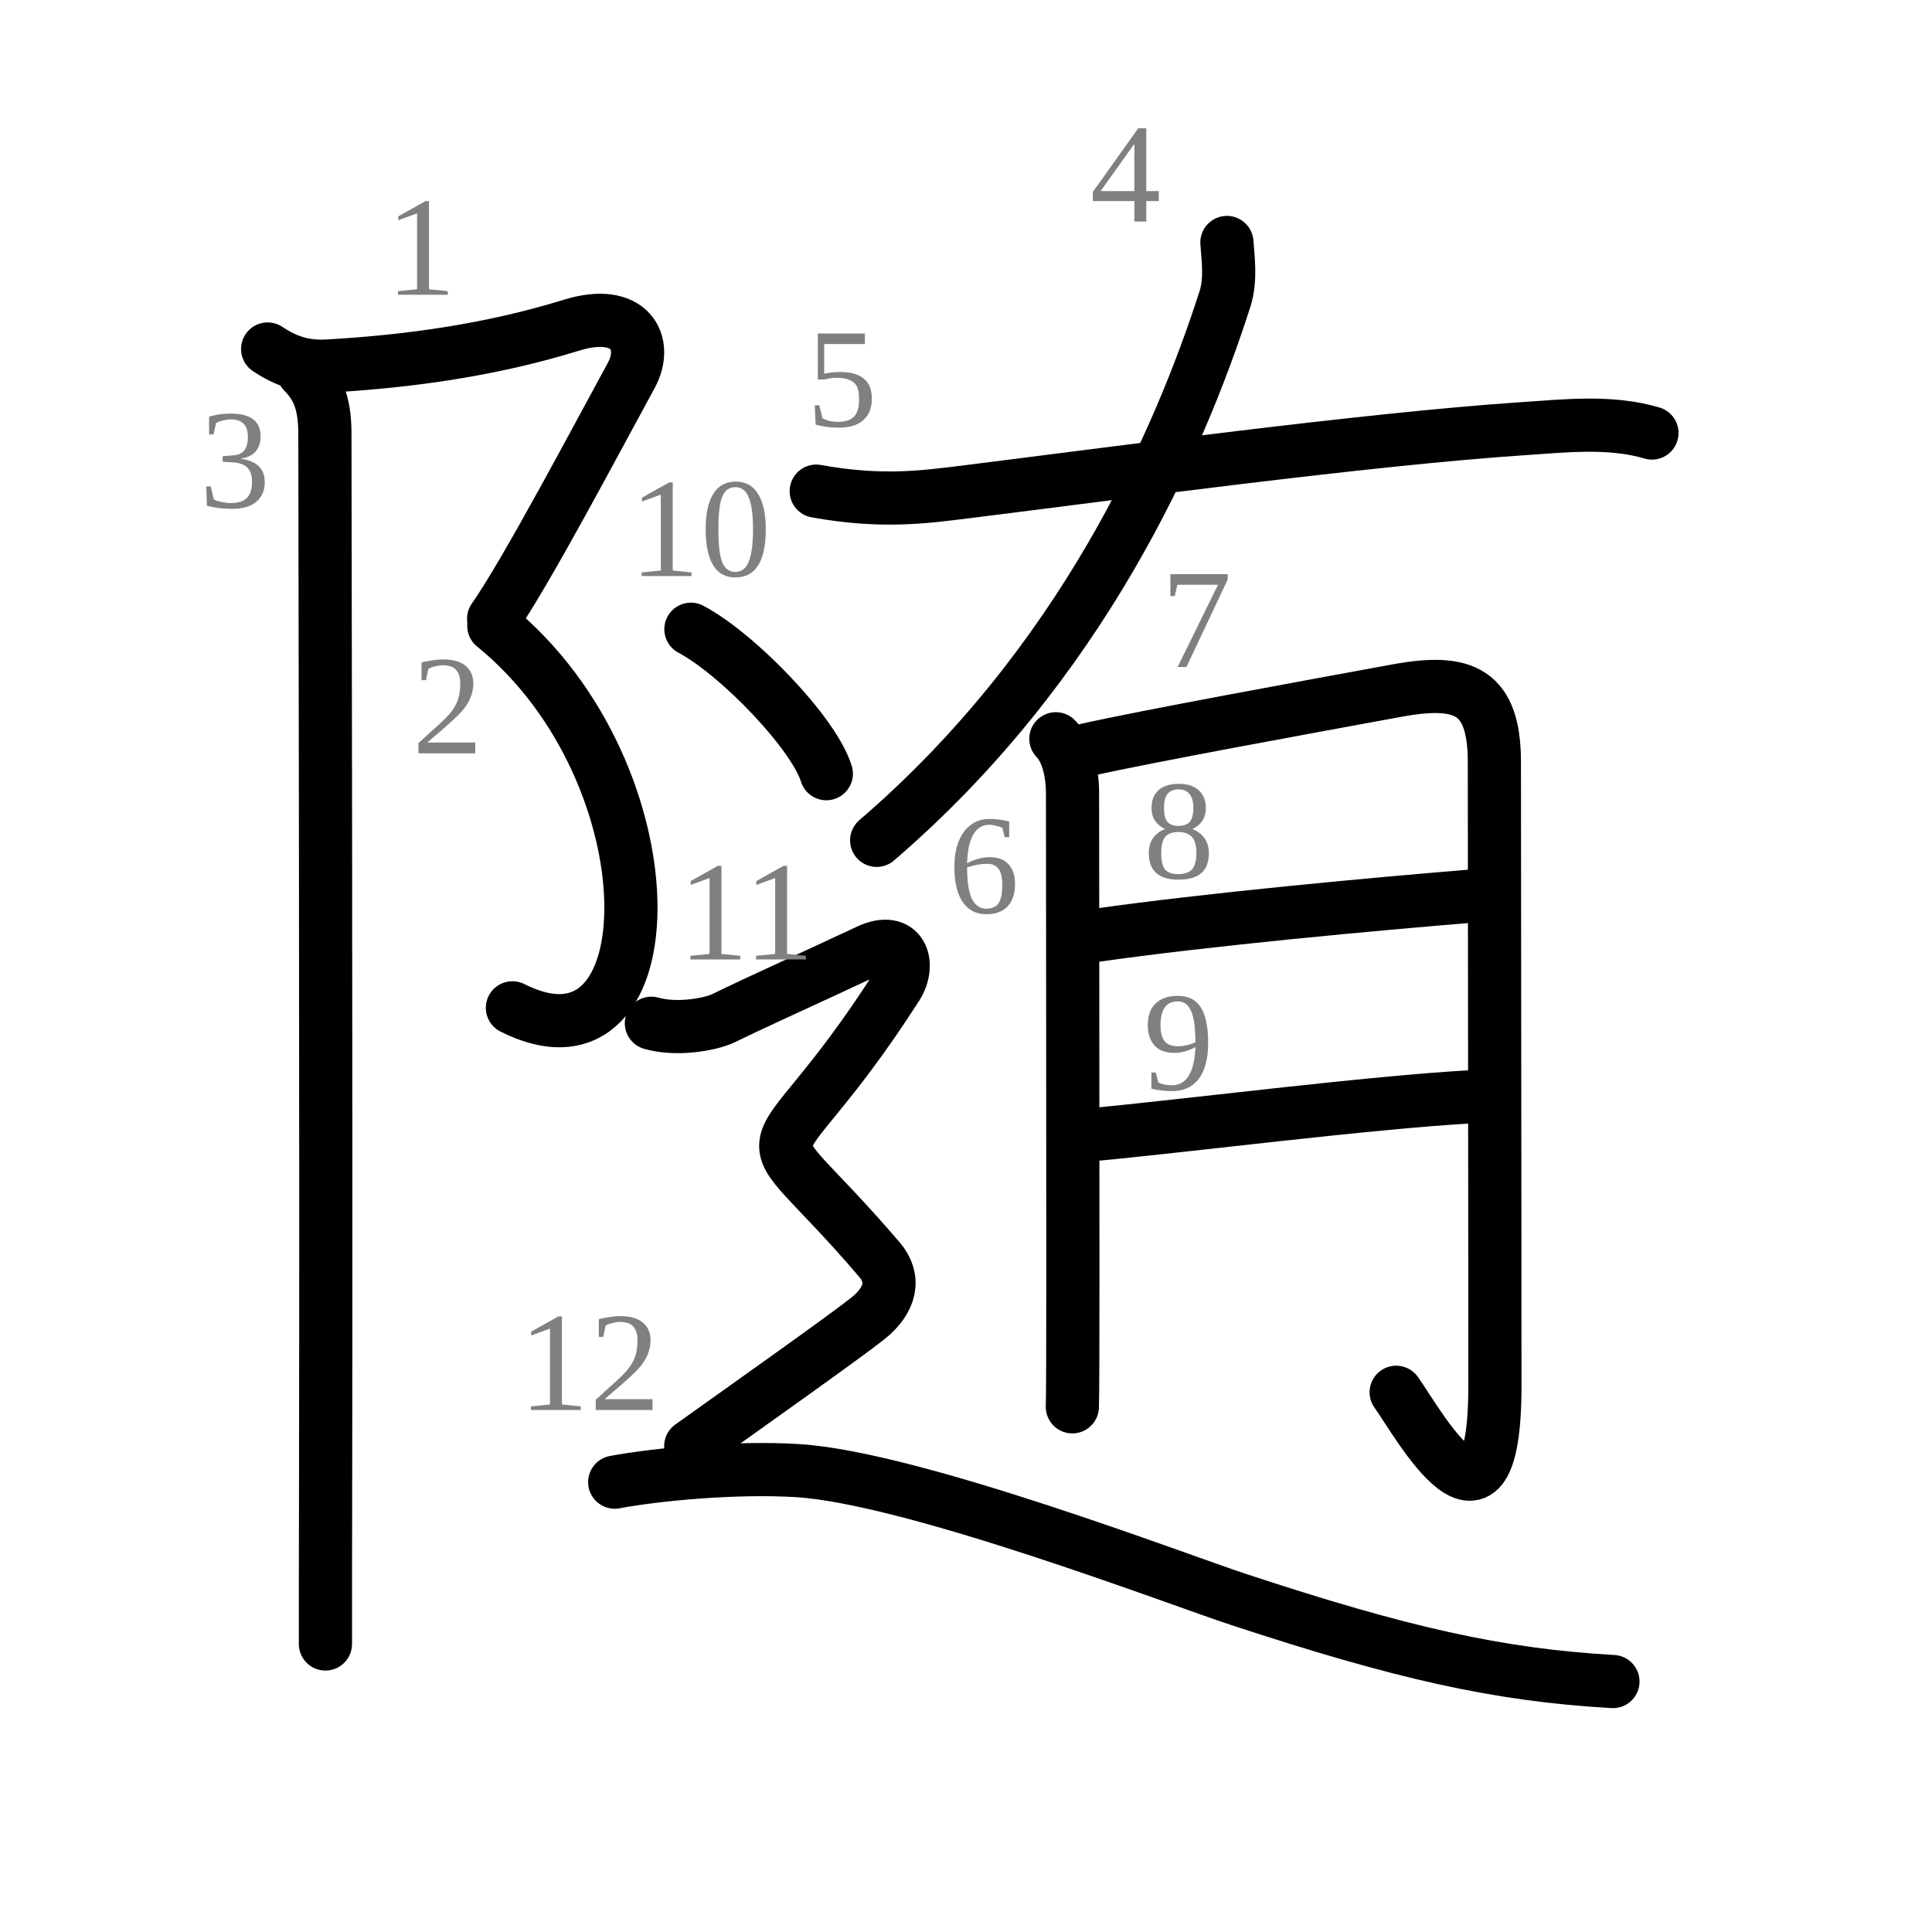
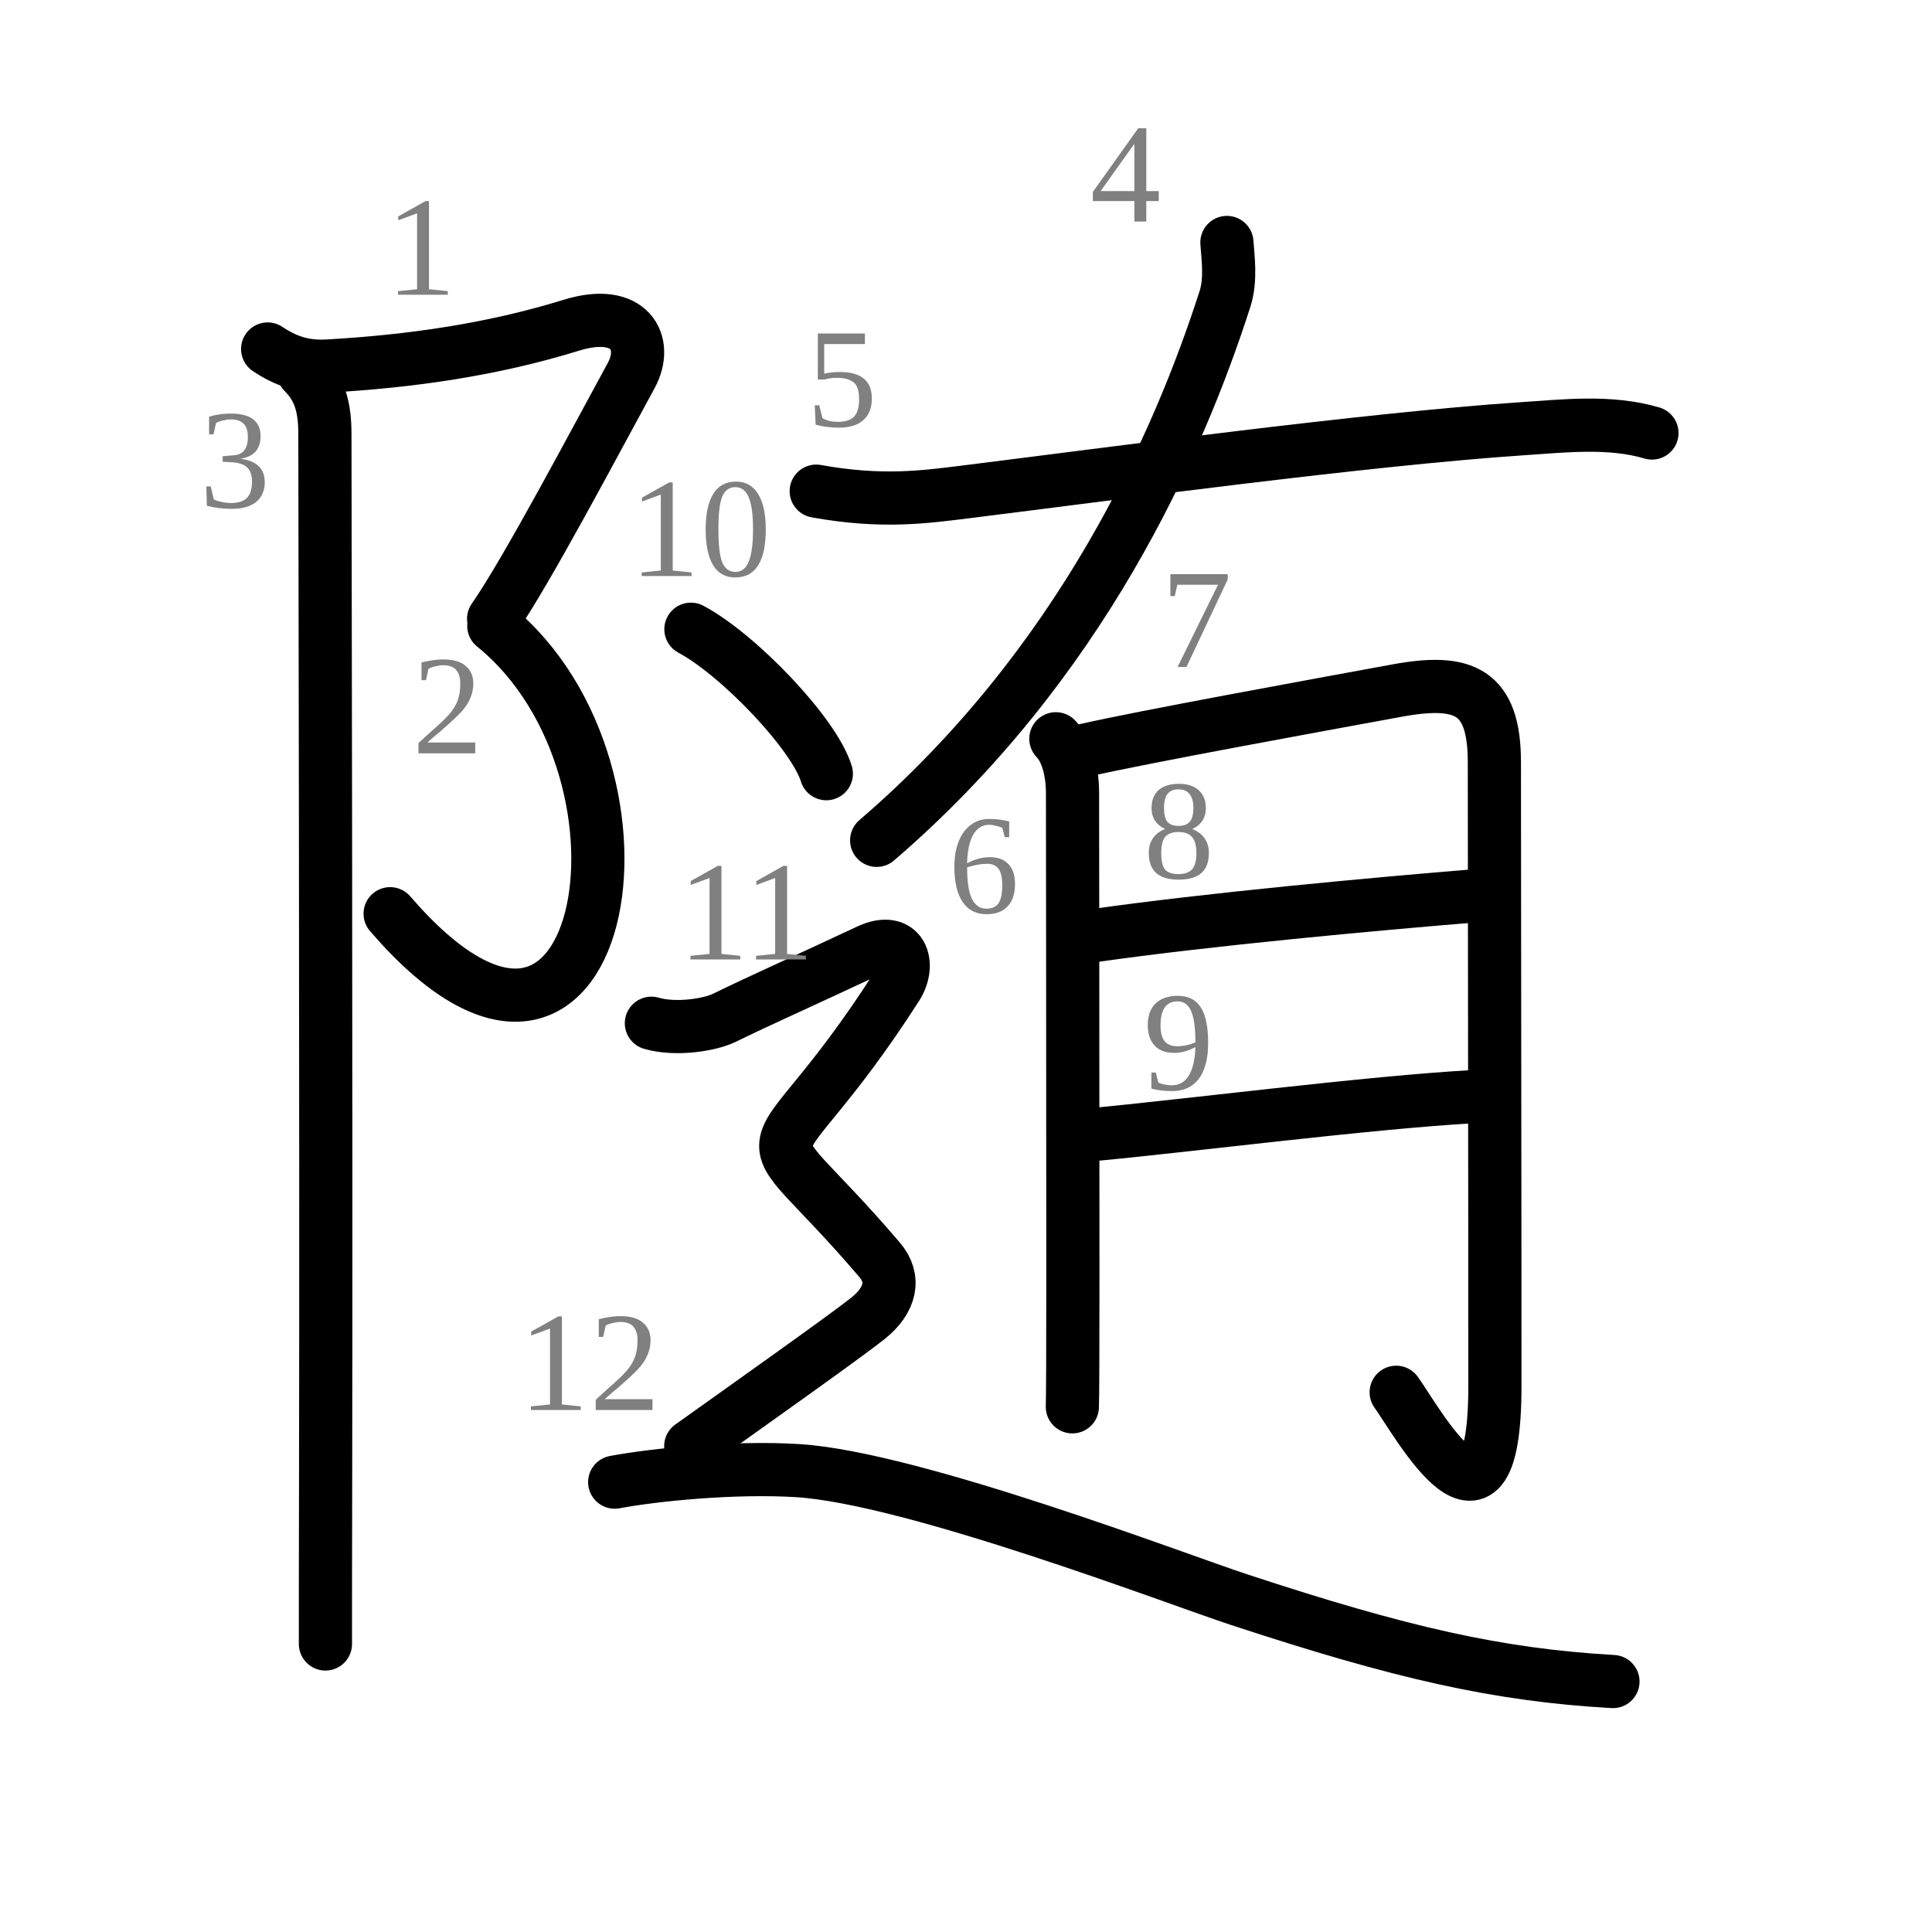
<svg xmlns="http://www.w3.org/2000/svg" xmlns:ns1="http://kanjivg.tagaini.net" width="109" height="109" viewBox="0 0 109 109">
  <g id="kvg:StrokePaths_0968f" style="fill:none;stroke:#000000;stroke-width:3;stroke-linecap:round;stroke-linejoin:round;">
    <g id="kvg:0968f" ns1:element="随">
      <g id="kvg:0968f-g1" ns1:element="陏" ns1:part="1" ns1:position="left" ns1:phon="陏1">
        <g id="kvg:0968f-g2" ns1:element="⻖" ns1:variant="true" ns1:original="阜" ns1:radical="general">
          <path id="kvg:0968f-s1" ns1:type="㇇" d="M15.1,19.69c1.02,0.68,2.03,1.04,3.4,0.96c4.6-0.26,9.24-0.91,13.73-2.3c3.33-1.03,4.38,1.01,3.38,2.84c-1.87,3.42-5.94,11.13-7.76,13.72" />
-           <path id="kvg:0968f-s2" ns1:type="㇁" d="M27.86,35.31c10.26,8.32,10.01,26.07,1.05,21.55" />
+           <path id="kvg:0968f-s2" ns1:type="㇁" d="M27.86,35.31C38.12,43.63 34.15,65.63 22.01,51.55" />
          <path id="kvg:0968f-s3" ns1:type="㇑" d="M17.12,21c0.94,0.94,1.21,2,1.21,3.5c0,0.86,0.08,38.92,0.04,59.25c-0.01,3.74-0.01,6.86-0.01,9" />
        </g>
      </g>
      <g id="kvg:0968f-g3" ns1:position="right">
        <g id="kvg:0968f-g4" ns1:element="陏" ns1:part="2" ns1:phon="陏2">
          <g id="kvg:0968f-g5" ns1:element="有">
            <path id="kvg:0968f-s4" ns1:type="㇒" d="M69.22,13.68c0.05,0.79,0.25,2.08-0.11,3.19C66.5,25,61,37.5,49.46,47.41" />
            <path id="kvg:0968f-s5" ns1:type="㇐" d="M46.05,27.71c3.7,0.67,6.11,0.33,8.45,0.04c8.11-1.01,22.57-2.97,31.36-3.56c2.4-0.16,4.99-0.46,7.34,0.24" />
            <g id="kvg:0968f-g6" ns1:element="月">
              <path id="kvg:0968f-s6" ns1:type="㇑" d="M59.57,41.68c0.62,0.63,0.94,1.82,0.94,3.08c0,0.45,0.02,16.52,0.02,27.14c0,4.11-0.01,7.08-0.03,7.47" />
              <path id="kvg:0968f-s7" ns1:type="㇆a" d="M61.19,42.33c3.39-0.77,12.95-2.51,17.69-3.38c3.71-0.67,5.43,0.04,5.43,4.05c0,6.81,0.03,23.83,0.03,35.18c0,10.07-4.35,2.07-5.57,0.37" />
              <path id="kvg:0968f-s8" ns1:type="㇐a" d="M61.69,52.79c6.41-0.92,15.9-1.79,21.53-2.25" />
              <path id="kvg:0968f-s9" ns1:type="㇐a" d="M61.66,64.01c5.01-0.46,15.71-1.83,21.5-2.14" />
            </g>
          </g>
        </g>
        <g id="kvg:0968f-g7" ns1:element="⻌" ns1:original="辶">
          <path id="kvg:0968f-s10" ns1:type="㇔" d="M38.98,35.5c2.7,1.44,6.96,5.91,7.64,8.15" />
          <path id="kvg:0968f-s11" ns1:type="㇋" d="M36.75,57.73c1.38,0.4,3.28,0.09,4.08-0.29c2.17-1.06,3.86-1.79,8.15-3.8c1.9-0.89,2.42,0.75,1.61,2.02C43,67.5,41.88,62,49.62,71.07c0.91,1.06,0.64,2.27-0.64,3.3c-1.29,1.03-6.73,4.88-10.01,7.22" />
          <path id="kvg:0968f-s12" ns1:type="㇏a" d="M34.68,83.62c2.29-0.43,6.78-0.87,10.32-0.65c6.5,0.4,21.49,6.16,24.88,7.27C79.05,93.26,84.5,94.5,91,94.87" />
        </g>
      </g>
    </g>
  </g>
  <g id="kvg:StrokeNumbers_0968f" style="font-size:8;fill:#808080">
    <text transform="matrix(1 0 0 1 21.75 16.63)">1</text>
    <text transform="matrix(1 0 0 1 23.25 42.50)">2</text>
    <text transform="matrix(1 0 0 1 11.25 28.63)">3</text>
    <text transform="matrix(1 0 0 1 61.50 12.50)">4</text>
    <text transform="matrix(1 0 0 1 45.50 24.05)">5</text>
    <text transform="matrix(1 0 0 1 53.50 51.50)">6</text>
    <text transform="matrix(1 0 0 1 65.50 37.63)">7</text>
    <text transform="matrix(1 0 0 1 64.50 49.55)">8</text>
    <text transform="matrix(1 0 0 1 64.49 61.48)">9</text>
    <text transform="matrix(1 0 0 1 35.50 32.50)">10</text>
    <text transform="matrix(1 0 0 1 38.25 54.13)">11</text>
    <text transform="matrix(1 0 0 1 29.25 79.55)">12</text>
  </g>
</svg>
